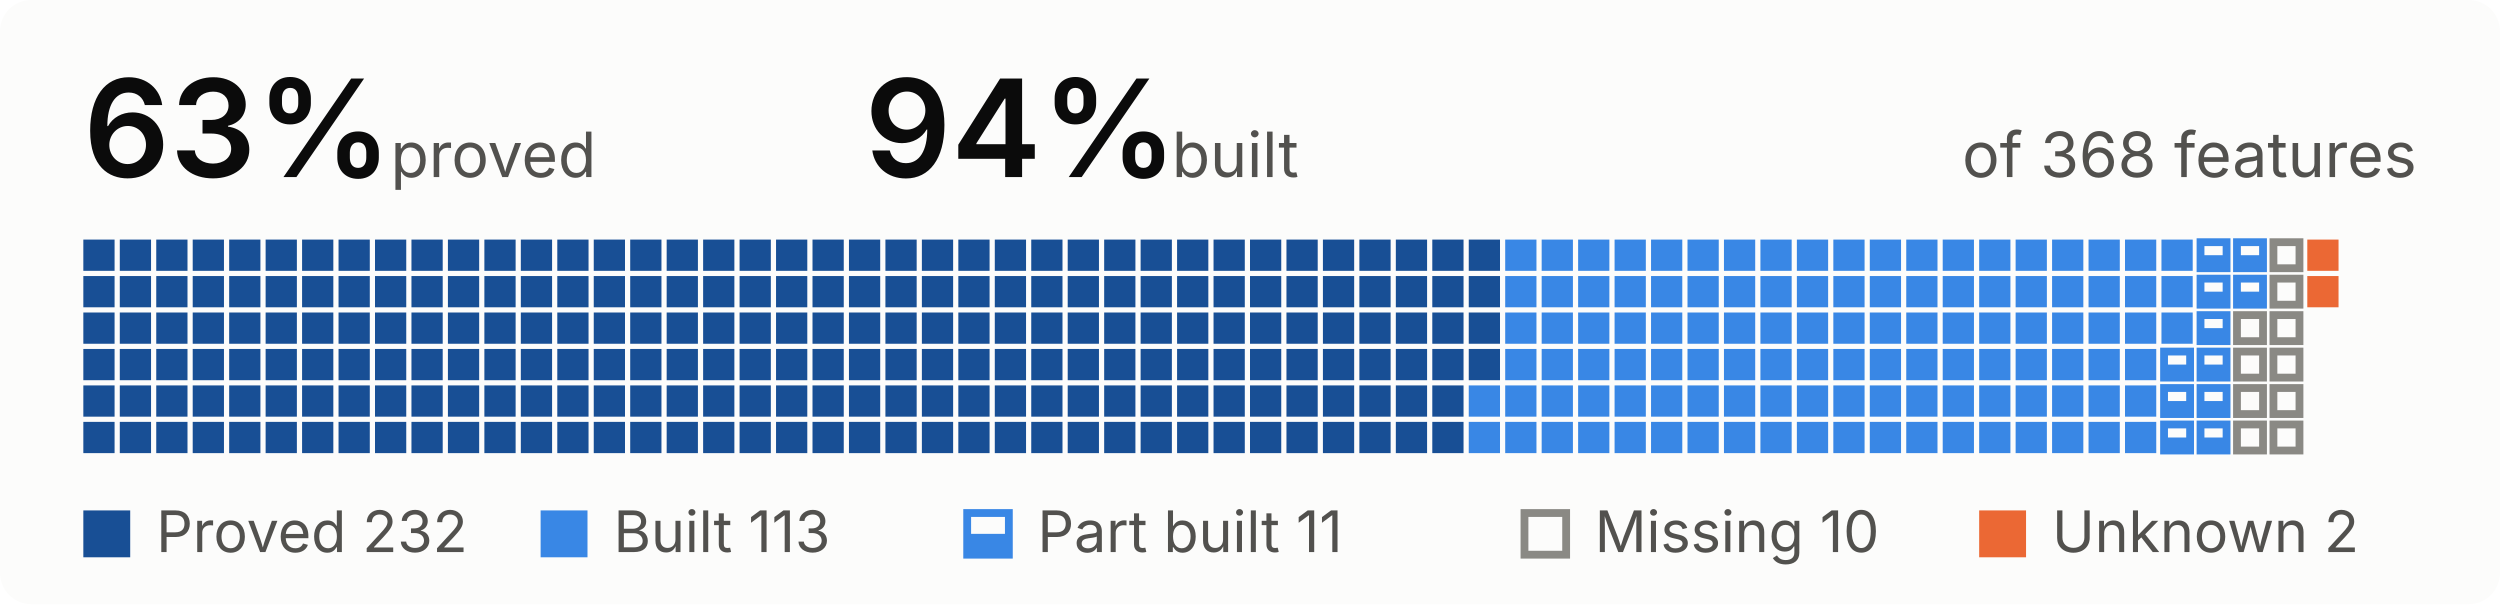
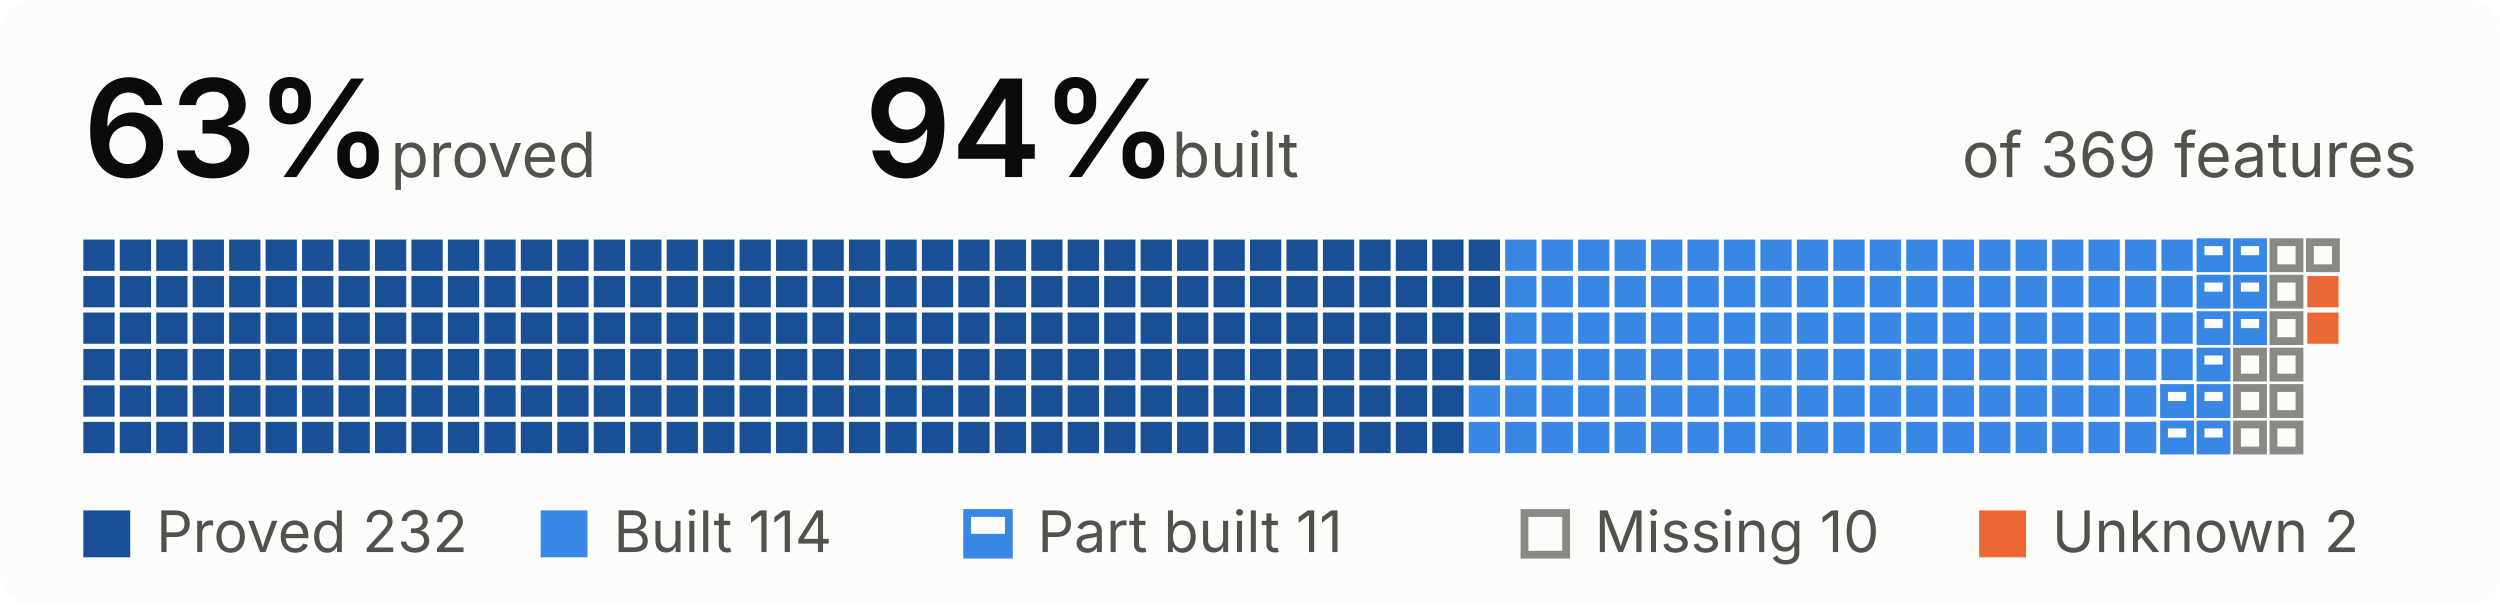
- <svg xmlns="http://www.w3.org/2000/svg" width="480" height="116" viewBox="0 0 480 116" role="img" aria-label="63 percent proved, 94 percent built, of 368 features">
+ <svg xmlns="http://www.w3.org/2000/svg" width="480" height="116" viewBox="0 0 480 116" role="img" aria-label="63 percent proved, 94 percent built, of 369 features">
  <style>
.bg{fill:#fcfcfb}.t{fill:#0b0b0b}.s{fill:#52514e}.rule{fill:#e1e0d9}
.proved{fill:#184f95}.built{fill:#3987e5}.unknown{fill:#eb6834}
.part-o{fill:none;stroke:#3987e5;stroke-width:1.5}.part-f{fill:#3987e5}
.missing{fill:none;stroke:#8a8984;stroke-width:1.5}
.pass{fill:#184f95}.fail{fill:#eb6834}.none{fill:none;stroke:#8a8984;stroke-width:1.5}
@media (prefers-color-scheme:dark){
.bg{fill:#1a1a19}.t{fill:#f0efec}.s{fill:#c3c2b7}.rule{fill:#383835}
.proved{fill:#86b6ef}.built{fill:#3987e5}.unknown{fill:#d95926}
.part-o{stroke:#3987e5}.part-f{fill:#3987e5}
.missing{stroke:#8d8c85}
.pass{fill:#86b6ef}.fail{fill:#d95926}.none{stroke:#8d8c85}
}
text{font-family:system-ui,-apple-system,"Segoe UI",sans-serif;font-size:12px}
.big{font-size:26px;font-weight:600}.b{font-weight:600}.xs{font-size:11px}
</style>
  <rect width="480" height="116" rx="6" class="bg" />
  <text x="16.0" y="34.0" class="t big">63%</text>
  <text x="75.0" y="34.0" class="s">proved</text>
  <text x="166.0" y="34.0" class="t big">94%</text>
  <text x="225.0" y="34.0" class="s">built</text>
-   <text x="464.0" y="34.0" class="s" text-anchor="end">of 368 features</text>
+   <text x="464.0" y="34.0" class="s" text-anchor="end">of 369 features</text>
  <rect x="16.0" y="46.0" width="6" height="6" class="proved" />
  <rect x="16.0" y="53.0" width="6" height="6" class="proved" />
  <rect x="16.0" y="60.0" width="6" height="6" class="proved" />
  <rect x="16.0" y="67.0" width="6" height="6" class="proved" />
  <rect x="16.0" y="74.0" width="6" height="6" class="proved" />
  <rect x="16.0" y="81.0" width="6" height="6" class="proved" />
  <rect x="23.0" y="46.0" width="6" height="6" class="proved" />
  <rect x="23.0" y="53.0" width="6" height="6" class="proved" />
  <rect x="23.0" y="60.0" width="6" height="6" class="proved" />
  <rect x="23.0" y="67.0" width="6" height="6" class="proved" />
  <rect x="23.0" y="74.0" width="6" height="6" class="proved" />
  <rect x="23.0" y="81.0" width="6" height="6" class="proved" />
  <rect x="30.0" y="46.0" width="6" height="6" class="proved" />
  <rect x="30.0" y="53.0" width="6" height="6" class="proved" />
  <rect x="30.0" y="60.0" width="6" height="6" class="proved" />
  <rect x="30.0" y="67.0" width="6" height="6" class="proved" />
  <rect x="30.0" y="74.0" width="6" height="6" class="proved" />
  <rect x="30.0" y="81.0" width="6" height="6" class="proved" />
  <rect x="37.0" y="46.0" width="6" height="6" class="proved" />
  <rect x="37.0" y="53.0" width="6" height="6" class="proved" />
  <rect x="37.0" y="60.0" width="6" height="6" class="proved" />
  <rect x="37.0" y="67.0" width="6" height="6" class="proved" />
  <rect x="37.0" y="74.0" width="6" height="6" class="proved" />
  <rect x="37.0" y="81.0" width="6" height="6" class="proved" />
  <rect x="44.0" y="46.0" width="6" height="6" class="proved" />
  <rect x="44.0" y="53.0" width="6" height="6" class="proved" />
  <rect x="44.0" y="60.0" width="6" height="6" class="proved" />
  <rect x="44.0" y="67.0" width="6" height="6" class="proved" />
  <rect x="44.0" y="74.0" width="6" height="6" class="proved" />
  <rect x="44.0" y="81.0" width="6" height="6" class="proved" />
  <rect x="51.0" y="46.0" width="6" height="6" class="proved" />
  <rect x="51.0" y="53.0" width="6" height="6" class="proved" />
  <rect x="51.0" y="60.0" width="6" height="6" class="proved" />
  <rect x="51.0" y="67.0" width="6" height="6" class="proved" />
  <rect x="51.0" y="74.0" width="6" height="6" class="proved" />
  <rect x="51.0" y="81.0" width="6" height="6" class="proved" />
  <rect x="58.0" y="46.0" width="6" height="6" class="proved" />
  <rect x="58.0" y="53.0" width="6" height="6" class="proved" />
  <rect x="58.0" y="60.0" width="6" height="6" class="proved" />
  <rect x="58.0" y="67.0" width="6" height="6" class="proved" />
  <rect x="58.0" y="74.0" width="6" height="6" class="proved" />
  <rect x="58.0" y="81.0" width="6" height="6" class="proved" />
  <rect x="65.0" y="46.0" width="6" height="6" class="proved" />
  <rect x="65.0" y="53.0" width="6" height="6" class="proved" />
  <rect x="65.0" y="60.0" width="6" height="6" class="proved" />
  <rect x="65.0" y="67.0" width="6" height="6" class="proved" />
  <rect x="65.0" y="74.0" width="6" height="6" class="proved" />
  <rect x="65.0" y="81.0" width="6" height="6" class="proved" />
  <rect x="72.0" y="46.0" width="6" height="6" class="proved" />
  <rect x="72.0" y="53.0" width="6" height="6" class="proved" />
  <rect x="72.0" y="60.0" width="6" height="6" class="proved" />
  <rect x="72.0" y="67.0" width="6" height="6" class="proved" />
  <rect x="72.0" y="74.0" width="6" height="6" class="proved" />
  <rect x="72.0" y="81.0" width="6" height="6" class="proved" />
  <rect x="79.0" y="46.0" width="6" height="6" class="proved" />
  <rect x="79.0" y="53.0" width="6" height="6" class="proved" />
  <rect x="79.0" y="60.0" width="6" height="6" class="proved" />
  <rect x="79.0" y="67.0" width="6" height="6" class="proved" />
  <rect x="79.0" y="74.0" width="6" height="6" class="proved" />
  <rect x="79.0" y="81.0" width="6" height="6" class="proved" />
  <rect x="86.0" y="46.0" width="6" height="6" class="proved" />
  <rect x="86.0" y="53.0" width="6" height="6" class="proved" />
  <rect x="86.0" y="60.0" width="6" height="6" class="proved" />
  <rect x="86.0" y="67.0" width="6" height="6" class="proved" />
  <rect x="86.0" y="74.0" width="6" height="6" class="proved" />
  <rect x="86.0" y="81.0" width="6" height="6" class="proved" />
  <rect x="93.0" y="46.0" width="6" height="6" class="proved" />
  <rect x="93.0" y="53.0" width="6" height="6" class="proved" />
  <rect x="93.0" y="60.0" width="6" height="6" class="proved" />
  <rect x="93.0" y="67.0" width="6" height="6" class="proved" />
  <rect x="93.0" y="74.0" width="6" height="6" class="proved" />
  <rect x="93.0" y="81.0" width="6" height="6" class="proved" />
  <rect x="100.0" y="46.0" width="6" height="6" class="proved" />
  <rect x="100.0" y="53.0" width="6" height="6" class="proved" />
  <rect x="100.0" y="60.0" width="6" height="6" class="proved" />
  <rect x="100.0" y="67.0" width="6" height="6" class="proved" />
  <rect x="100.0" y="74.0" width="6" height="6" class="proved" />
  <rect x="100.0" y="81.0" width="6" height="6" class="proved" />
  <rect x="107.0" y="46.0" width="6" height="6" class="proved" />
  <rect x="107.0" y="53.0" width="6" height="6" class="proved" />
  <rect x="107.0" y="60.0" width="6" height="6" class="proved" />
  <rect x="107.0" y="67.0" width="6" height="6" class="proved" />
  <rect x="107.0" y="74.0" width="6" height="6" class="proved" />
  <rect x="107.0" y="81.0" width="6" height="6" class="proved" />
  <rect x="114.0" y="46.0" width="6" height="6" class="proved" />
  <rect x="114.0" y="53.0" width="6" height="6" class="proved" />
  <rect x="114.0" y="60.0" width="6" height="6" class="proved" />
  <rect x="114.0" y="67.0" width="6" height="6" class="proved" />
  <rect x="114.0" y="74.0" width="6" height="6" class="proved" />
  <rect x="114.0" y="81.0" width="6" height="6" class="proved" />
  <rect x="121.0" y="46.0" width="6" height="6" class="proved" />
  <rect x="121.0" y="53.0" width="6" height="6" class="proved" />
  <rect x="121.0" y="60.0" width="6" height="6" class="proved" />
  <rect x="121.0" y="67.0" width="6" height="6" class="proved" />
  <rect x="121.0" y="74.0" width="6" height="6" class="proved" />
  <rect x="121.0" y="81.0" width="6" height="6" class="proved" />
  <rect x="128.0" y="46.0" width="6" height="6" class="proved" />
  <rect x="128.0" y="53.0" width="6" height="6" class="proved" />
  <rect x="128.0" y="60.0" width="6" height="6" class="proved" />
  <rect x="128.0" y="67.0" width="6" height="6" class="proved" />
  <rect x="128.0" y="74.0" width="6" height="6" class="proved" />
  <rect x="128.0" y="81.0" width="6" height="6" class="proved" />
  <rect x="135.0" y="46.0" width="6" height="6" class="proved" />
  <rect x="135.0" y="53.0" width="6" height="6" class="proved" />
  <rect x="135.0" y="60.0" width="6" height="6" class="proved" />
  <rect x="135.0" y="67.0" width="6" height="6" class="proved" />
  <rect x="135.0" y="74.0" width="6" height="6" class="proved" />
  <rect x="135.0" y="81.0" width="6" height="6" class="proved" />
  <rect x="142.0" y="46.0" width="6" height="6" class="proved" />
  <rect x="142.0" y="53.0" width="6" height="6" class="proved" />
  <rect x="142.0" y="60.0" width="6" height="6" class="proved" />
  <rect x="142.0" y="67.0" width="6" height="6" class="proved" />
  <rect x="142.0" y="74.0" width="6" height="6" class="proved" />
  <rect x="142.0" y="81.0" width="6" height="6" class="proved" />
  <rect x="149.0" y="46.0" width="6" height="6" class="proved" />
  <rect x="149.0" y="53.0" width="6" height="6" class="proved" />
  <rect x="149.0" y="60.0" width="6" height="6" class="proved" />
  <rect x="149.0" y="67.0" width="6" height="6" class="proved" />
  <rect x="149.0" y="74.0" width="6" height="6" class="proved" />
  <rect x="149.0" y="81.0" width="6" height="6" class="proved" />
  <rect x="156.0" y="46.0" width="6" height="6" class="proved" />
  <rect x="156.0" y="53.0" width="6" height="6" class="proved" />
  <rect x="156.0" y="60.0" width="6" height="6" class="proved" />
  <rect x="156.0" y="67.0" width="6" height="6" class="proved" />
  <rect x="156.0" y="74.0" width="6" height="6" class="proved" />
  <rect x="156.0" y="81.0" width="6" height="6" class="proved" />
  <rect x="163.0" y="46.0" width="6" height="6" class="proved" />
  <rect x="163.0" y="53.0" width="6" height="6" class="proved" />
  <rect x="163.0" y="60.0" width="6" height="6" class="proved" />
  <rect x="163.0" y="67.0" width="6" height="6" class="proved" />
  <rect x="163.0" y="74.0" width="6" height="6" class="proved" />
  <rect x="163.0" y="81.0" width="6" height="6" class="proved" />
  <rect x="170.0" y="46.0" width="6" height="6" class="proved" />
  <rect x="170.0" y="53.0" width="6" height="6" class="proved" />
  <rect x="170.0" y="60.0" width="6" height="6" class="proved" />
  <rect x="170.0" y="67.0" width="6" height="6" class="proved" />
  <rect x="170.0" y="74.0" width="6" height="6" class="proved" />
  <rect x="170.0" y="81.0" width="6" height="6" class="proved" />
  <rect x="177.0" y="46.0" width="6" height="6" class="proved" />
  <rect x="177.0" y="53.0" width="6" height="6" class="proved" />
  <rect x="177.0" y="60.0" width="6" height="6" class="proved" />
  <rect x="177.0" y="67.0" width="6" height="6" class="proved" />
  <rect x="177.0" y="74.0" width="6" height="6" class="proved" />
  <rect x="177.0" y="81.0" width="6" height="6" class="proved" />
  <rect x="184.0" y="46.0" width="6" height="6" class="proved" />
  <rect x="184.0" y="53.0" width="6" height="6" class="proved" />
  <rect x="184.0" y="60.0" width="6" height="6" class="proved" />
  <rect x="184.0" y="67.0" width="6" height="6" class="proved" />
  <rect x="184.0" y="74.0" width="6" height="6" class="proved" />
  <rect x="184.0" y="81.0" width="6" height="6" class="proved" />
  <rect x="191.0" y="46.0" width="6" height="6" class="proved" />
  <rect x="191.0" y="53.0" width="6" height="6" class="proved" />
  <rect x="191.0" y="60.0" width="6" height="6" class="proved" />
  <rect x="191.0" y="67.0" width="6" height="6" class="proved" />
  <rect x="191.0" y="74.0" width="6" height="6" class="proved" />
  <rect x="191.0" y="81.0" width="6" height="6" class="proved" />
  <rect x="198.0" y="46.0" width="6" height="6" class="proved" />
  <rect x="198.0" y="53.0" width="6" height="6" class="proved" />
  <rect x="198.0" y="60.0" width="6" height="6" class="proved" />
  <rect x="198.0" y="67.0" width="6" height="6" class="proved" />
  <rect x="198.0" y="74.0" width="6" height="6" class="proved" />
  <rect x="198.0" y="81.0" width="6" height="6" class="proved" />
  <rect x="205.0" y="46.0" width="6" height="6" class="proved" />
  <rect x="205.0" y="53.0" width="6" height="6" class="proved" />
  <rect x="205.0" y="60.0" width="6" height="6" class="proved" />
  <rect x="205.0" y="67.0" width="6" height="6" class="proved" />
  <rect x="205.0" y="74.0" width="6" height="6" class="proved" />
  <rect x="205.0" y="81.0" width="6" height="6" class="proved" />
  <rect x="212.0" y="46.0" width="6" height="6" class="proved" />
  <rect x="212.0" y="53.0" width="6" height="6" class="proved" />
  <rect x="212.0" y="60.0" width="6" height="6" class="proved" />
  <rect x="212.0" y="67.0" width="6" height="6" class="proved" />
  <rect x="212.0" y="74.0" width="6" height="6" class="proved" />
  <rect x="212.0" y="81.0" width="6" height="6" class="proved" />
  <rect x="219.0" y="46.0" width="6" height="6" class="proved" />
  <rect x="219.0" y="53.0" width="6" height="6" class="proved" />
  <rect x="219.0" y="60.0" width="6" height="6" class="proved" />
  <rect x="219.0" y="67.0" width="6" height="6" class="proved" />
  <rect x="219.0" y="74.0" width="6" height="6" class="proved" />
  <rect x="219.0" y="81.0" width="6" height="6" class="proved" />
  <rect x="226.0" y="46.0" width="6" height="6" class="proved" />
  <rect x="226.0" y="53.0" width="6" height="6" class="proved" />
  <rect x="226.0" y="60.0" width="6" height="6" class="proved" />
  <rect x="226.0" y="67.0" width="6" height="6" class="proved" />
  <rect x="226.0" y="74.0" width="6" height="6" class="proved" />
  <rect x="226.0" y="81.0" width="6" height="6" class="proved" />
  <rect x="233.0" y="46.0" width="6" height="6" class="proved" />
  <rect x="233.0" y="53.0" width="6" height="6" class="proved" />
  <rect x="233.0" y="60.0" width="6" height="6" class="proved" />
  <rect x="233.0" y="67.0" width="6" height="6" class="proved" />
  <rect x="233.0" y="74.0" width="6" height="6" class="proved" />
  <rect x="233.0" y="81.0" width="6" height="6" class="proved" />
  <rect x="240.0" y="46.0" width="6" height="6" class="proved" />
  <rect x="240.0" y="53.0" width="6" height="6" class="proved" />
  <rect x="240.0" y="60.0" width="6" height="6" class="proved" />
  <rect x="240.0" y="67.0" width="6" height="6" class="proved" />
  <rect x="240.0" y="74.0" width="6" height="6" class="proved" />
  <rect x="240.0" y="81.0" width="6" height="6" class="proved" />
  <rect x="247.0" y="46.0" width="6" height="6" class="proved" />
  <rect x="247.0" y="53.0" width="6" height="6" class="proved" />
  <rect x="247.0" y="60.0" width="6" height="6" class="proved" />
  <rect x="247.0" y="67.0" width="6" height="6" class="proved" />
  <rect x="247.0" y="74.0" width="6" height="6" class="proved" />
  <rect x="247.0" y="81.0" width="6" height="6" class="proved" />
  <rect x="254.0" y="46.0" width="6" height="6" class="proved" />
  <rect x="254.0" y="53.0" width="6" height="6" class="proved" />
  <rect x="254.0" y="60.0" width="6" height="6" class="proved" />
  <rect x="254.0" y="67.0" width="6" height="6" class="proved" />
  <rect x="254.0" y="74.0" width="6" height="6" class="proved" />
  <rect x="254.0" y="81.0" width="6" height="6" class="proved" />
  <rect x="261.0" y="46.0" width="6" height="6" class="proved" />
  <rect x="261.0" y="53.0" width="6" height="6" class="proved" />
  <rect x="261.0" y="60.0" width="6" height="6" class="proved" />
  <rect x="261.0" y="67.0" width="6" height="6" class="proved" />
  <rect x="261.0" y="74.0" width="6" height="6" class="proved" />
  <rect x="261.0" y="81.0" width="6" height="6" class="proved" />
  <rect x="268.0" y="46.0" width="6" height="6" class="proved" />
  <rect x="268.0" y="53.0" width="6" height="6" class="proved" />
  <rect x="268.0" y="60.0" width="6" height="6" class="proved" />
  <rect x="268.0" y="67.0" width="6" height="6" class="proved" />
  <rect x="268.0" y="74.0" width="6" height="6" class="proved" />
  <rect x="268.0" y="81.0" width="6" height="6" class="proved" />
  <rect x="275.0" y="46.0" width="6" height="6" class="proved" />
  <rect x="275.0" y="53.0" width="6" height="6" class="proved" />
  <rect x="275.0" y="60.0" width="6" height="6" class="proved" />
  <rect x="275.0" y="67.0" width="6" height="6" class="proved" />
  <rect x="275.0" y="74.0" width="6" height="6" class="proved" />
  <rect x="275.0" y="81.0" width="6" height="6" class="proved" />
  <rect x="282.0" y="46.0" width="6" height="6" class="proved" />
  <rect x="282.0" y="53.0" width="6" height="6" class="proved" />
  <rect x="282.0" y="60.0" width="6" height="6" class="proved" />
  <rect x="282.0" y="67.0" width="6" height="6" class="proved" />
  <rect x="282.0" y="74.0" width="6" height="6" class="built" />
  <rect x="282.0" y="81.0" width="6" height="6" class="built" />
  <rect x="289.0" y="46.0" width="6" height="6" class="built" />
  <rect x="289.0" y="53.0" width="6" height="6" class="built" />
  <rect x="289.0" y="60.0" width="6" height="6" class="built" />
  <rect x="289.0" y="67.0" width="6" height="6" class="built" />
  <rect x="289.0" y="74.0" width="6" height="6" class="built" />
  <rect x="289.0" y="81.0" width="6" height="6" class="built" />
  <rect x="296.0" y="46.0" width="6" height="6" class="built" />
  <rect x="296.0" y="53.0" width="6" height="6" class="built" />
  <rect x="296.0" y="60.0" width="6" height="6" class="built" />
  <rect x="296.0" y="67.0" width="6" height="6" class="built" />
  <rect x="296.0" y="74.0" width="6" height="6" class="built" />
  <rect x="296.0" y="81.0" width="6" height="6" class="built" />
  <rect x="303.0" y="46.0" width="6" height="6" class="built" />
  <rect x="303.0" y="53.0" width="6" height="6" class="built" />
  <rect x="303.0" y="60.0" width="6" height="6" class="built" />
  <rect x="303.0" y="67.0" width="6" height="6" class="built" />
  <rect x="303.0" y="74.0" width="6" height="6" class="built" />
  <rect x="303.0" y="81.0" width="6" height="6" class="built" />
  <rect x="310.0" y="46.0" width="6" height="6" class="built" />
  <rect x="310.0" y="53.0" width="6" height="6" class="built" />
  <rect x="310.0" y="60.0" width="6" height="6" class="built" />
  <rect x="310.0" y="67.0" width="6" height="6" class="built" />
  <rect x="310.0" y="74.0" width="6" height="6" class="built" />
  <rect x="310.0" y="81.0" width="6" height="6" class="built" />
  <rect x="317.0" y="46.0" width="6" height="6" class="built" />
  <rect x="317.0" y="53.0" width="6" height="6" class="built" />
  <rect x="317.0" y="60.0" width="6" height="6" class="built" />
  <rect x="317.0" y="67.0" width="6" height="6" class="built" />
  <rect x="317.0" y="74.0" width="6" height="6" class="built" />
  <rect x="317.0" y="81.0" width="6" height="6" class="built" />
  <rect x="324.0" y="46.0" width="6" height="6" class="built" />
  <rect x="324.0" y="53.0" width="6" height="6" class="built" />
  <rect x="324.0" y="60.0" width="6" height="6" class="built" />
  <rect x="324.0" y="67.0" width="6" height="6" class="built" />
  <rect x="324.0" y="74.0" width="6" height="6" class="built" />
  <rect x="324.0" y="81.0" width="6" height="6" class="built" />
  <rect x="331.0" y="46.0" width="6" height="6" class="built" />
  <rect x="331.0" y="53.0" width="6" height="6" class="built" />
  <rect x="331.0" y="60.0" width="6" height="6" class="built" />
  <rect x="331.0" y="67.0" width="6" height="6" class="built" />
  <rect x="331.0" y="74.0" width="6" height="6" class="built" />
  <rect x="331.0" y="81.0" width="6" height="6" class="built" />
  <rect x="338.0" y="46.0" width="6" height="6" class="built" />
  <rect x="338.0" y="53.0" width="6" height="6" class="built" />
  <rect x="338.0" y="60.0" width="6" height="6" class="built" />
  <rect x="338.0" y="67.0" width="6" height="6" class="built" />
  <rect x="338.0" y="74.0" width="6" height="6" class="built" />
  <rect x="338.0" y="81.0" width="6" height="6" class="built" />
  <rect x="345.0" y="46.0" width="6" height="6" class="built" />
  <rect x="345.0" y="53.0" width="6" height="6" class="built" />
  <rect x="345.0" y="60.0" width="6" height="6" class="built" />
  <rect x="345.0" y="67.0" width="6" height="6" class="built" />
  <rect x="345.0" y="74.0" width="6" height="6" class="built" />
  <rect x="345.0" y="81.0" width="6" height="6" class="built" />
  <rect x="352.0" y="46.0" width="6" height="6" class="built" />
  <rect x="352.0" y="53.0" width="6" height="6" class="built" />
  <rect x="352.0" y="60.0" width="6" height="6" class="built" />
  <rect x="352.0" y="67.0" width="6" height="6" class="built" />
  <rect x="352.0" y="74.0" width="6" height="6" class="built" />
  <rect x="352.0" y="81.0" width="6" height="6" class="built" />
  <rect x="359.0" y="46.0" width="6" height="6" class="built" />
  <rect x="359.0" y="53.0" width="6" height="6" class="built" />
  <rect x="359.0" y="60.0" width="6" height="6" class="built" />
  <rect x="359.0" y="67.0" width="6" height="6" class="built" />
  <rect x="359.0" y="74.0" width="6" height="6" class="built" />
  <rect x="359.0" y="81.0" width="6" height="6" class="built" />
  <rect x="366.0" y="46.0" width="6" height="6" class="built" />
  <rect x="366.0" y="53.0" width="6" height="6" class="built" />
  <rect x="366.0" y="60.0" width="6" height="6" class="built" />
  <rect x="366.0" y="67.0" width="6" height="6" class="built" />
  <rect x="366.0" y="74.0" width="6" height="6" class="built" />
  <rect x="366.0" y="81.0" width="6" height="6" class="built" />
  <rect x="373.0" y="46.0" width="6" height="6" class="built" />
  <rect x="373.0" y="53.0" width="6" height="6" class="built" />
  <rect x="373.0" y="60.0" width="6" height="6" class="built" />
  <rect x="373.0" y="67.0" width="6" height="6" class="built" />
  <rect x="373.0" y="74.0" width="6" height="6" class="built" />
  <rect x="373.0" y="81.0" width="6" height="6" class="built" />
  <rect x="380.0" y="46.0" width="6" height="6" class="built" />
  <rect x="380.0" y="53.0" width="6" height="6" class="built" />
  <rect x="380.0" y="60.0" width="6" height="6" class="built" />
  <rect x="380.0" y="67.0" width="6" height="6" class="built" />
  <rect x="380.0" y="74.0" width="6" height="6" class="built" />
  <rect x="380.0" y="81.0" width="6" height="6" class="built" />
  <rect x="387.0" y="46.0" width="6" height="6" class="built" />
  <rect x="387.0" y="53.0" width="6" height="6" class="built" />
  <rect x="387.0" y="60.0" width="6" height="6" class="built" />
  <rect x="387.0" y="67.0" width="6" height="6" class="built" />
  <rect x="387.0" y="74.0" width="6" height="6" class="built" />
  <rect x="387.0" y="81.0" width="6" height="6" class="built" />
  <rect x="394.0" y="46.0" width="6" height="6" class="built" />
  <rect x="394.0" y="53.0" width="6" height="6" class="built" />
  <rect x="394.0" y="60.0" width="6" height="6" class="built" />
  <rect x="394.0" y="67.0" width="6" height="6" class="built" />
  <rect x="394.0" y="74.0" width="6" height="6" class="built" />
  <rect x="394.0" y="81.0" width="6" height="6" class="built" />
  <rect x="401.0" y="46.0" width="6" height="6" class="built" />
  <rect x="401.0" y="53.0" width="6" height="6" class="built" />
  <rect x="401.0" y="60.0" width="6" height="6" class="built" />
  <rect x="401.0" y="67.0" width="6" height="6" class="built" />
  <rect x="401.0" y="74.0" width="6" height="6" class="built" />
  <rect x="401.0" y="81.0" width="6" height="6" class="built" />
  <rect x="408.0" y="46.0" width="6" height="6" class="built" />
  <rect x="408.0" y="53.0" width="6" height="6" class="built" />
  <rect x="408.0" y="60.0" width="6" height="6" class="built" />
  <rect x="408.0" y="67.0" width="6" height="6" class="built" />
  <rect x="408.0" y="74.0" width="6" height="6" class="built" />
  <rect x="408.0" y="81.0" width="6" height="6" class="built" />
  <rect x="415.0" y="46.0" width="6" height="6" class="built" />
  <rect x="415.0" y="53.0" width="6" height="6" class="built" />
  <rect x="415.0" y="60.0" width="6" height="6" class="built" />
-   <rect x="415.5" y="67.5" width="5" height="5" fill="none" class="part-o" />
-   <rect x="415.0" y="70.0" width="6" height="3.0" class="part-f" />
+   <rect x="415.0" y="67.0" width="6" height="6" class="built" />
  <rect x="415.5" y="74.5" width="5" height="5" fill="none" class="part-o" />
  <rect x="415.0" y="77.0" width="6" height="3.0" class="part-f" />
  <rect x="415.5" y="81.5" width="5" height="5" fill="none" class="part-o" />
  <rect x="415.0" y="84.0" width="6" height="3.0" class="part-f" />
  <rect x="422.5" y="46.5" width="5" height="5" fill="none" class="part-o" />
  <rect x="422.0" y="49.0" width="6" height="3.0" class="part-f" />
  <rect x="422.5" y="53.5" width="5" height="5" fill="none" class="part-o" />
  <rect x="422.0" y="56.0" width="6" height="3.0" class="part-f" />
  <rect x="422.5" y="60.5" width="5" height="5" fill="none" class="part-o" />
  <rect x="422.0" y="63.0" width="6" height="3.0" class="part-f" />
  <rect x="422.5" y="67.5" width="5" height="5" fill="none" class="part-o" />
  <rect x="422.0" y="70.0" width="6" height="3.0" class="part-f" />
  <rect x="422.5" y="74.5" width="5" height="5" fill="none" class="part-o" />
  <rect x="422.0" y="77.0" width="6" height="3.0" class="part-f" />
  <rect x="422.5" y="81.5" width="5" height="5" fill="none" class="part-o" />
  <rect x="422.0" y="84.0" width="6" height="3.0" class="part-f" />
  <rect x="429.5" y="46.5" width="5" height="5" fill="none" class="part-o" />
  <rect x="429.0" y="49.0" width="6" height="3.0" class="part-f" />
  <rect x="429.5" y="53.5" width="5" height="5" fill="none" class="part-o" />
  <rect x="429.0" y="56.0" width="6" height="3.0" class="part-f" />
-   <rect x="429.5" y="60.5" width="5" height="5" fill="none" class="missing" />
+   <rect x="429.5" y="60.5" width="5" height="5" fill="none" class="part-o" />
+   <rect x="429.0" y="63.0" width="6" height="3.0" class="part-f" />
  <rect x="429.5" y="67.5" width="5" height="5" fill="none" class="missing" />
  <rect x="429.5" y="74.5" width="5" height="5" fill="none" class="missing" />
  <rect x="429.5" y="81.5" width="5" height="5" fill="none" class="missing" />
  <rect x="436.5" y="46.5" width="5" height="5" fill="none" class="missing" />
  <rect x="436.5" y="53.5" width="5" height="5" fill="none" class="missing" />
  <rect x="436.5" y="60.5" width="5" height="5" fill="none" class="missing" />
  <rect x="436.5" y="67.5" width="5" height="5" fill="none" class="missing" />
  <rect x="436.5" y="74.5" width="5" height="5" fill="none" class="missing" />
  <rect x="436.5" y="81.5" width="5" height="5" fill="none" class="missing" />
-   <rect x="443.0" y="46.0" width="6" height="6" class="unknown" />
+   <rect x="443.5" y="46.5" width="5" height="5" fill="none" class="missing" />
  <rect x="443.0" y="53.0" width="6" height="6" class="unknown" />
+   <rect x="443.0" y="60.0" width="6" height="6" class="unknown" />
  <rect x="16.0" y="98.0" width="9" height="9" class="proved" />
  <text x="30.0" y="106.0" class="s xs">Proved 232</text>
  <rect x="103.8" y="98.0" width="9" height="9" class="built" />
-   <text x="117.8" y="106.0" class="s xs">Built 113</text>
+   <text x="117.8" y="106.0" class="s xs">Built 114</text>
  <rect x="185.7" y="98.5" width="8" height="8" fill="none" class="part-o" />
  <rect x="185.2" y="102.5" width="9" height="4.5" class="part-f" />
  <text x="199.2" y="106.0" class="s xs">Part built 11</text>
  <rect x="292.7" y="98.5" width="8" height="8" fill="none" class="missing" />
  <text x="306.2" y="106.0" class="s xs">Missing 10</text>
  <rect x="380.0" y="98.0" width="9" height="9" class="unknown" />
  <text x="394.0" y="106.0" class="s xs">Unknown 2</text>
</svg>
